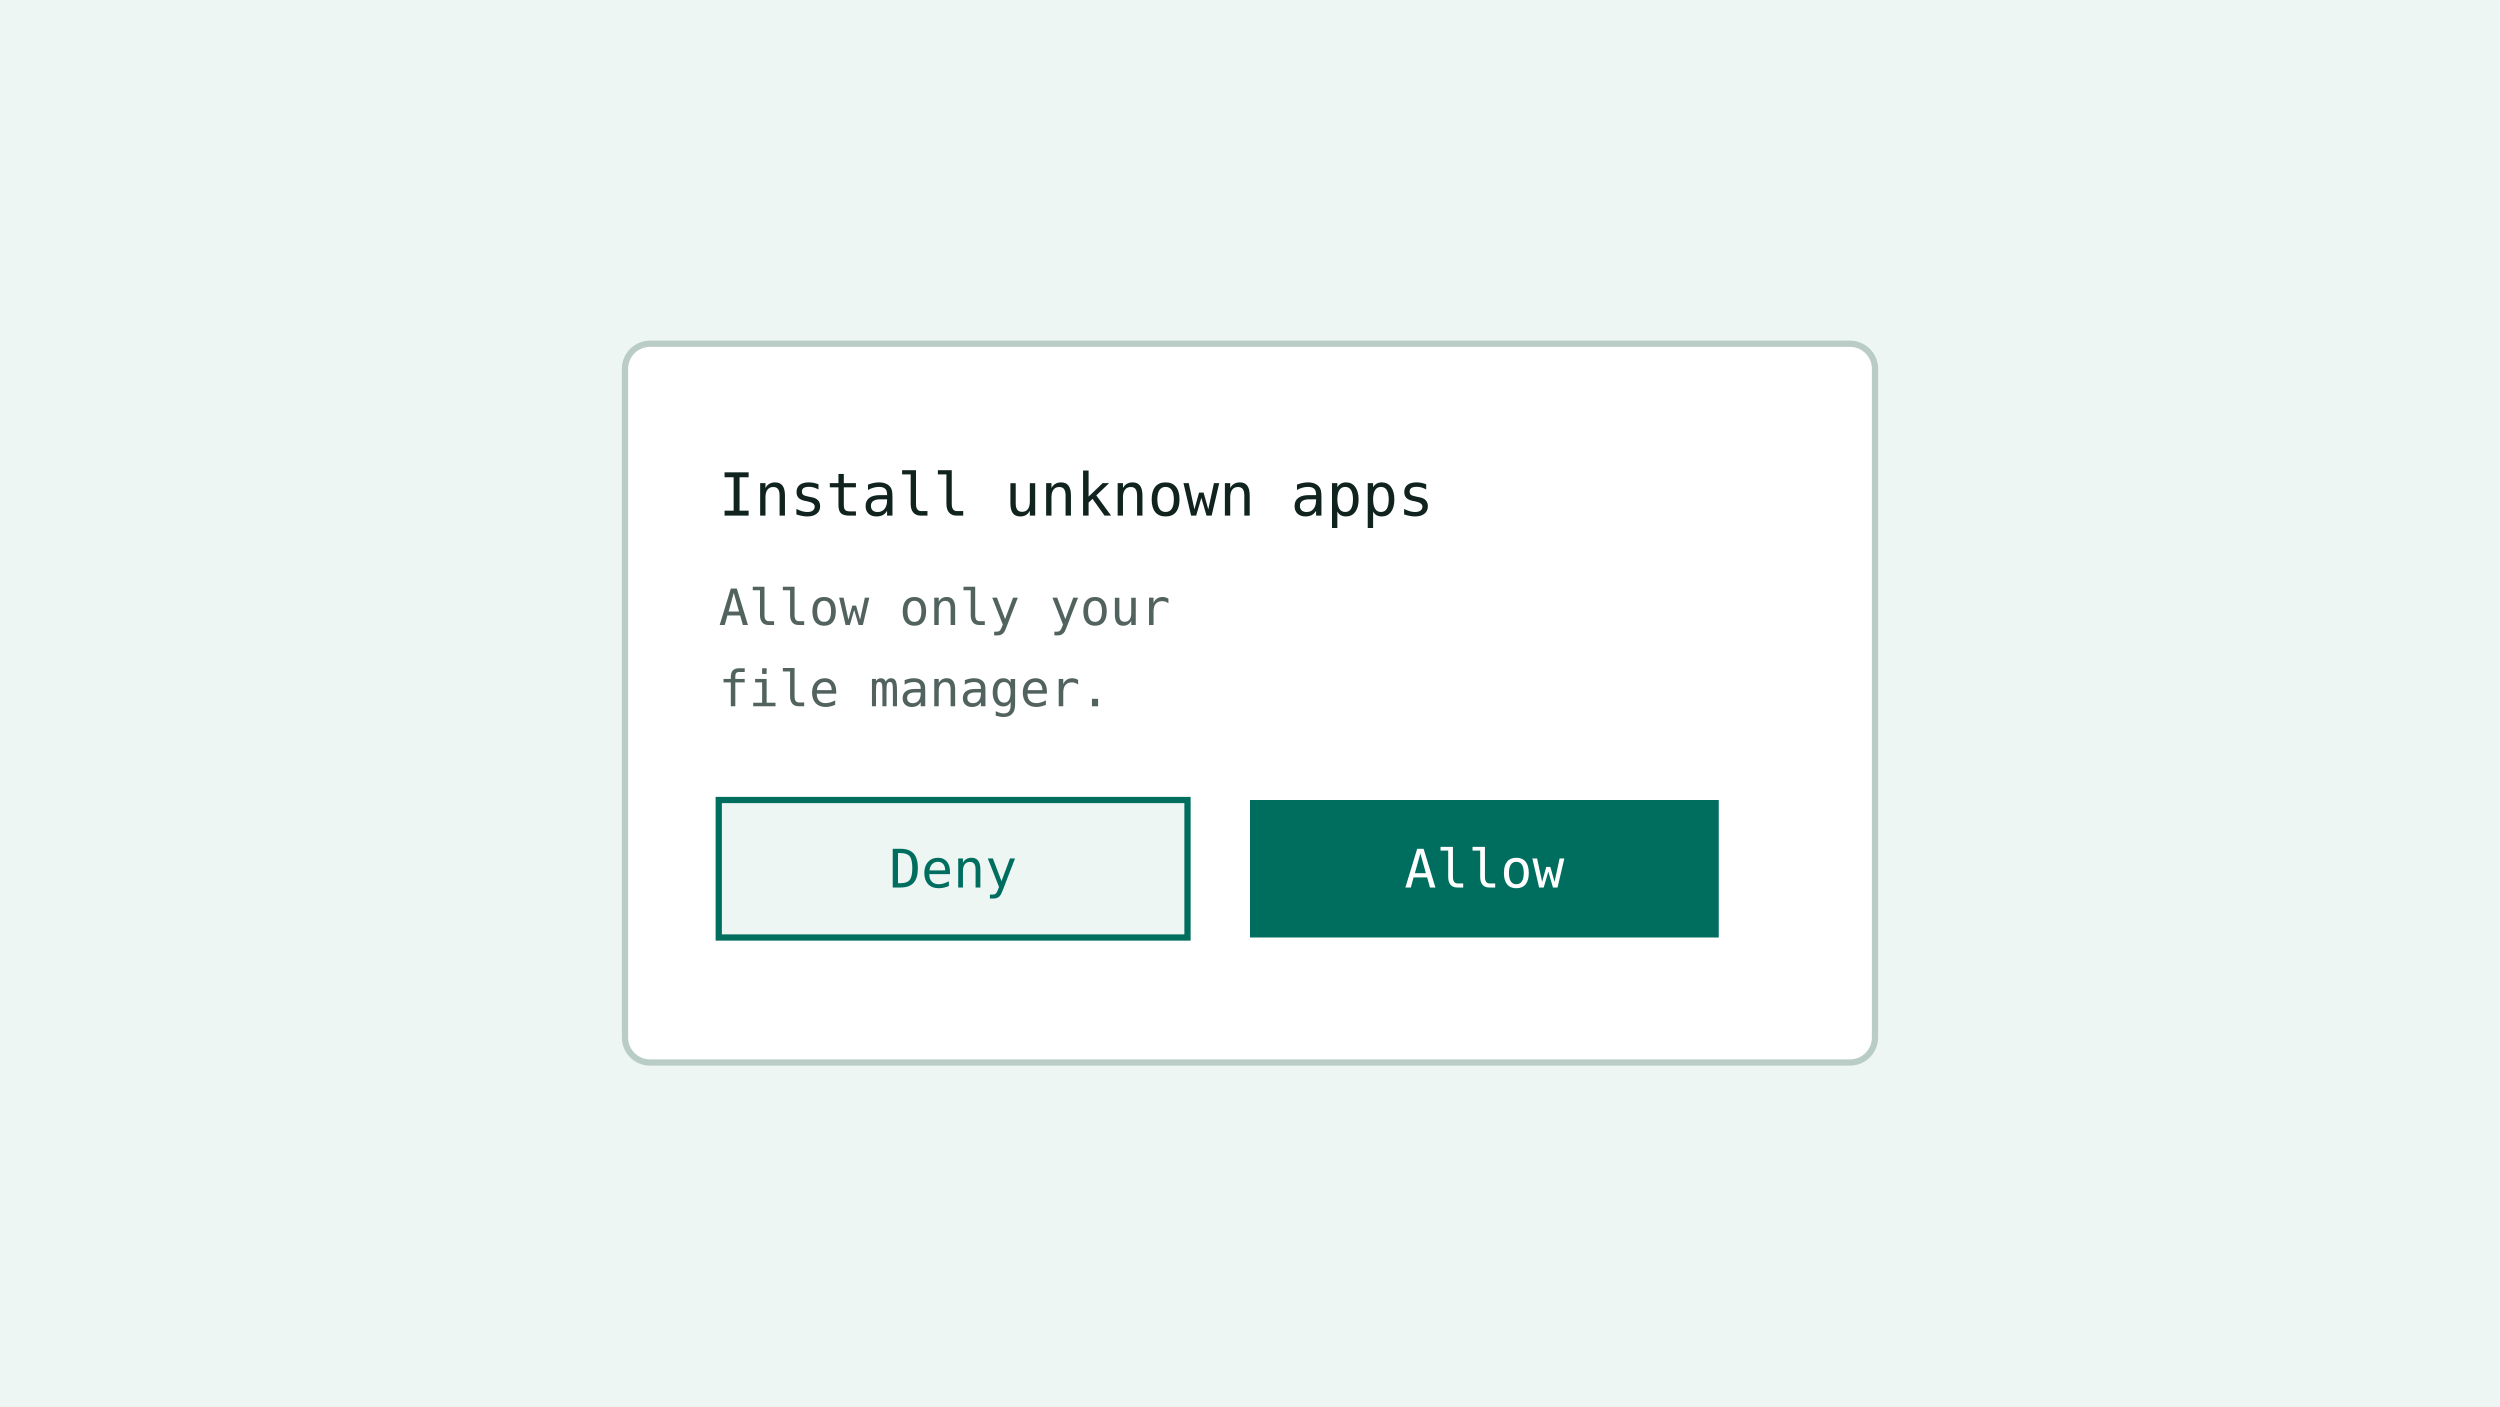
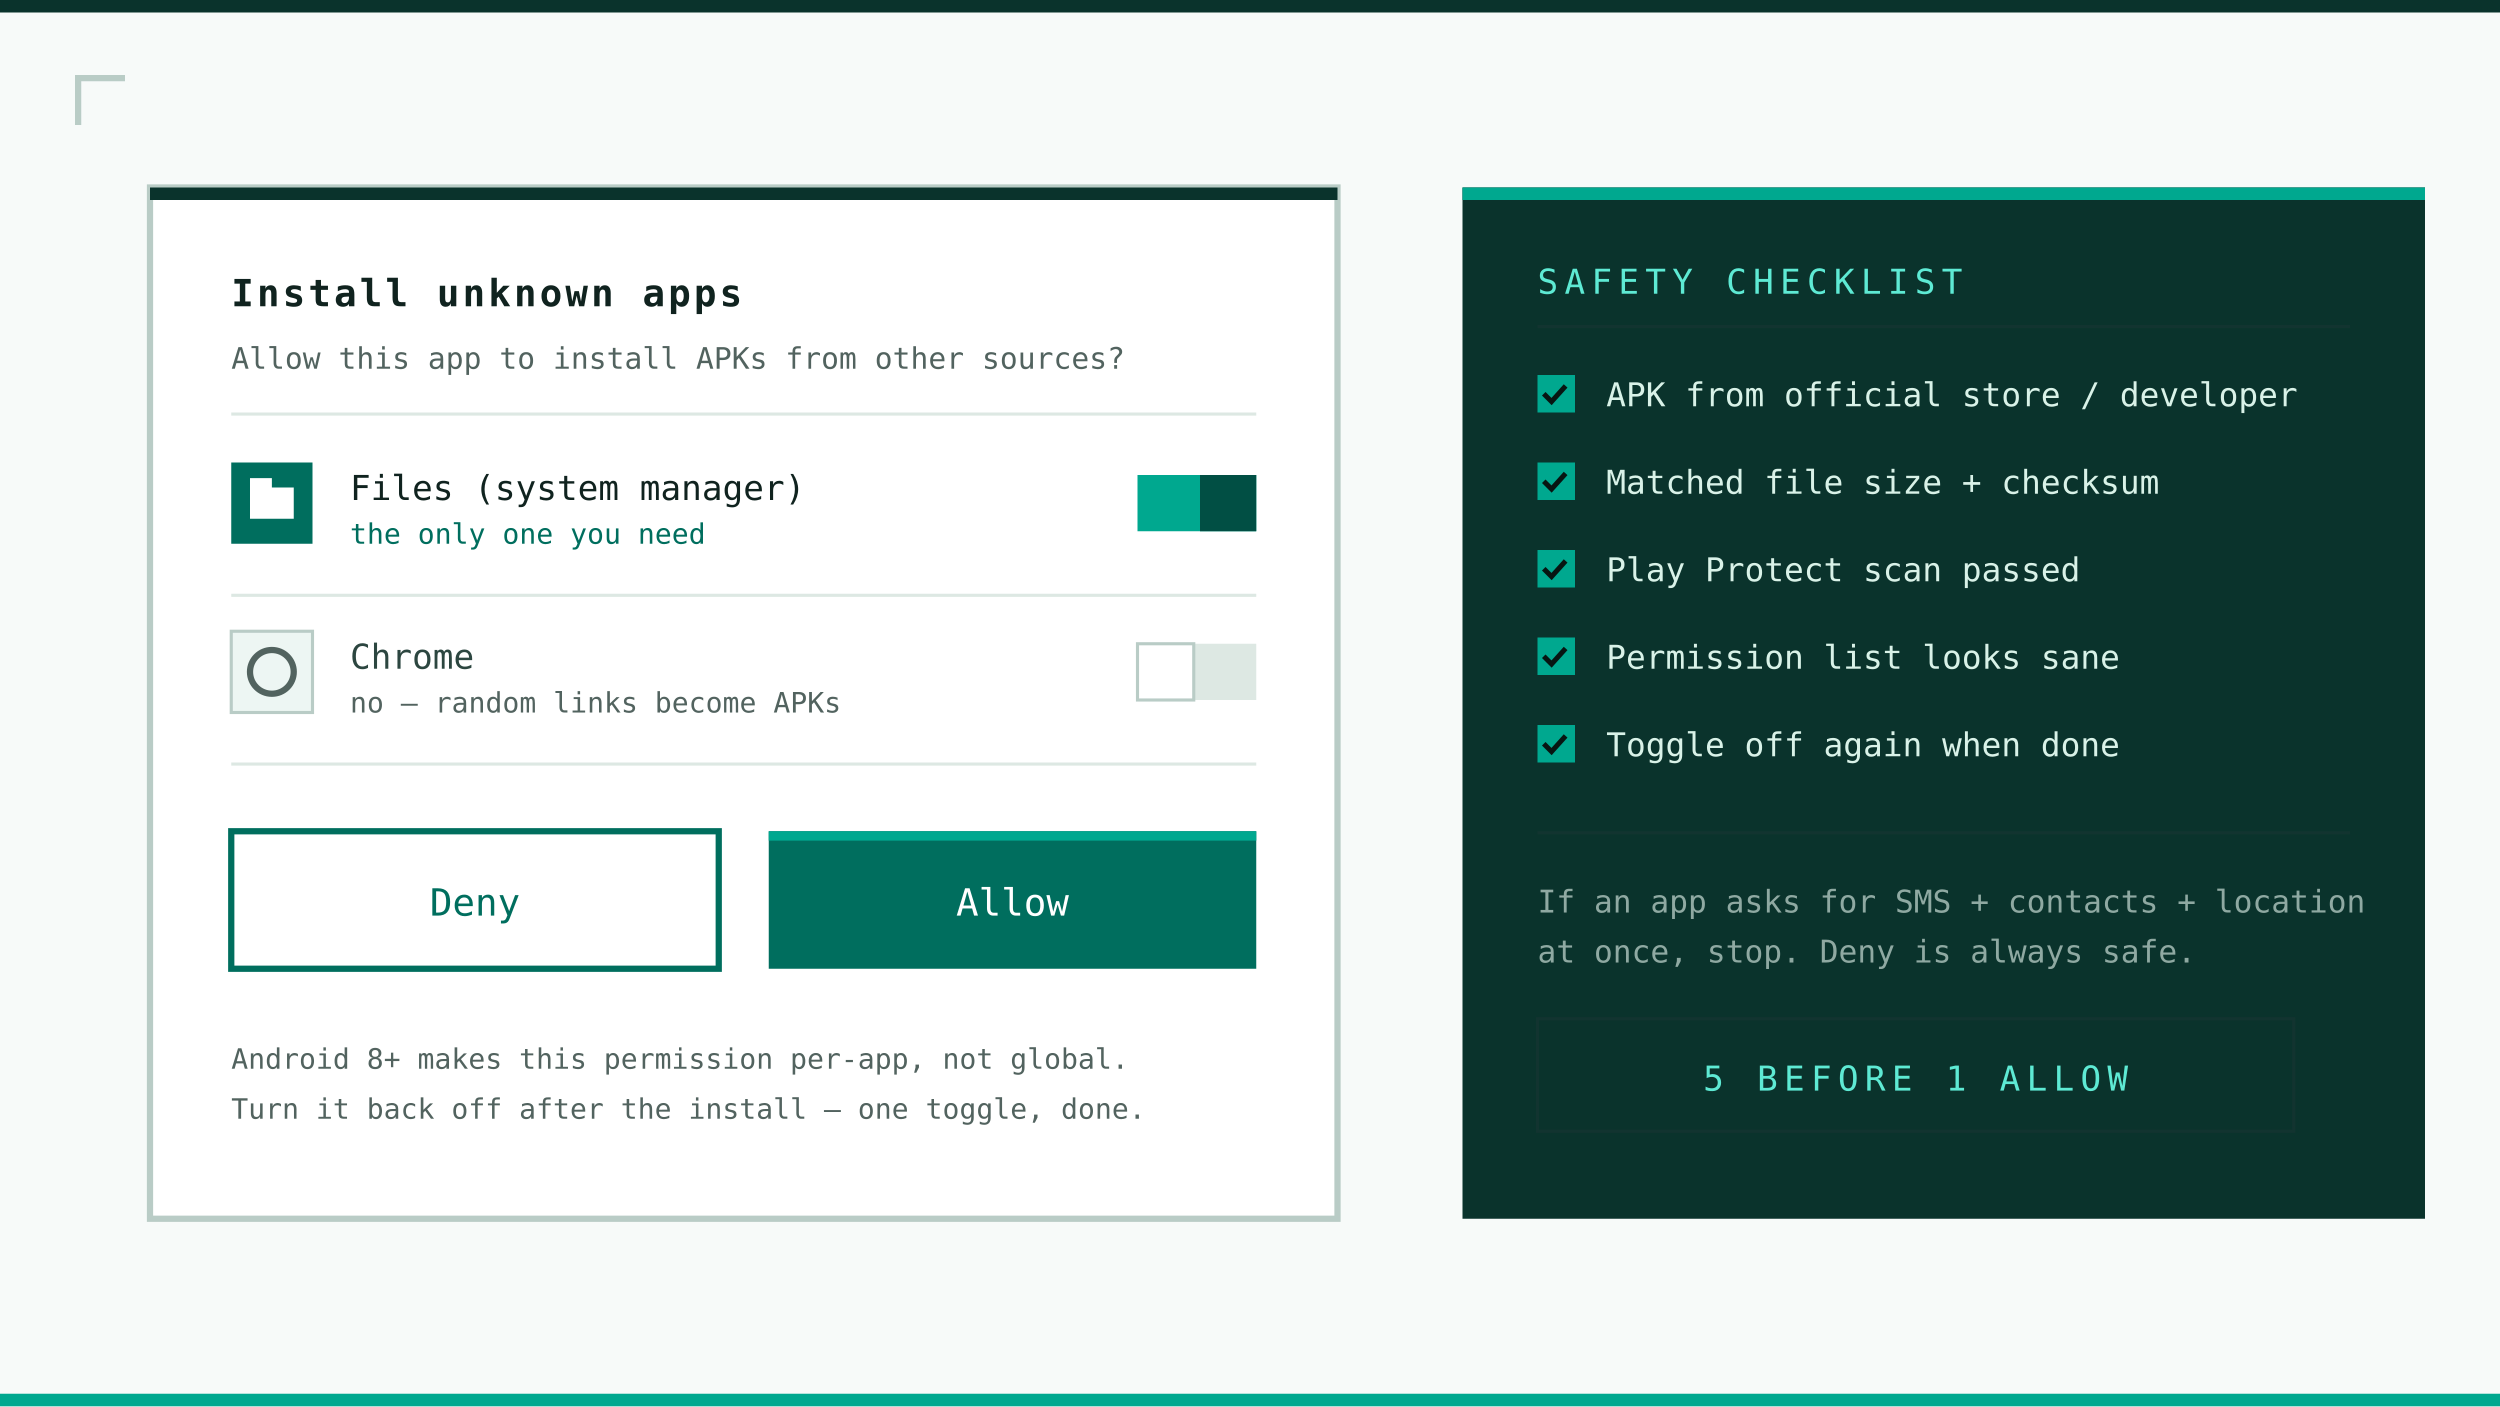
- <svg xmlns="http://www.w3.org/2000/svg" viewBox="0 0 800 450" role="img" aria-label="Unknown sources prompt placeholder">
-   <rect width="800" height="450" fill="#EDF6F3" />
-   <rect x="200" y="110" width="400" height="230" rx="8" fill="#FFFFFF" stroke="#B9CCC6" stroke-width="2" />
-   <g font-family="monospace" font-size="19" fill="#10231F">
-     <text x="230" y="165">Install unknown apps</text>
-   </g>
-   <g font-family="monospace" font-size="16" fill="#52635F">
-     <text x="230" y="200">Allow only your</text>
-     <text x="230" y="226">file manager.</text>
-   </g>
-   <rect x="230" y="256" width="150" height="44" fill="#EDF6F3" stroke="#006E5E" stroke-width="2" />
-   <rect x="400" y="256" width="150" height="44" fill="#006E5E" />
-   <g font-family="monospace" font-size="17" text-anchor="middle">
-     <text x="305" y="284" fill="#006E5E">Deny</text>
-     <text x="475" y="284" fill="#ffffff">Allow</text>
+ <svg xmlns="http://www.w3.org/2000/svg" viewBox="0 0 800 450" role="img" aria-label="Install unknown apps permission dialog with Allow and Deny buttons, the file-manager row toggled on and the browser row toggled off, beside a security checklist panel">
+   <defs>
+     <clipPath id="clip">
+       <rect width="800" height="450" />
+     </clipPath>
+   </defs>
+   <g clip-path="url(#clip)">
+     <rect width="800" height="450" fill="#F7FAF9" />
+     <rect width="800" height="4" fill="#0A332C" />
+     <rect x="0" y="446" width="800" height="4" fill="#00A88F" />
+     <rect x="24" y="24" width="16" height="2" fill="#B9CCC6" />
+     <rect x="24" y="24" width="2" height="16" fill="#B9CCC6" />
+     <rect x="48" y="60" width="380" height="330" fill="#FFFFFF" stroke="#B9CCC6" stroke-width="2" />
+     <rect x="48" y="60" width="380" height="4" fill="#0A332C" />
+     <text x="74" y="98" font-family="'IBM Plex Mono',monospace" font-size="12" letter-spacing="1" fill="#10231F" font-weight="600">Install unknown apps</text>
+     <text x="74" y="118" font-family="'IBM Plex Mono',monospace" font-size="9.5" fill="#52635F">Allow this app to install APKs from other sources?</text>
+     <rect x="74" y="132" width="328" height="1" fill="#DDE8E3" />
+     <rect x="74" y="148" width="26" height="26" fill="#006E5E" />
+     <rect x="80" y="156" width="14" height="10" fill="#FFFFFF" />
+     <rect x="80" y="153" width="7" height="4" fill="#FFFFFF" />
+     <text x="112" y="160" font-family="'IBM Plex Mono',monospace" font-size="11" fill="#10231F">Files (system manager)</text>
+     <text x="112" y="174" font-family="'IBM Plex Mono',monospace" font-size="9" fill="#006E5E">the only one you need</text>
+     <rect x="364" y="152" width="38" height="18" fill="#00A88F" />
+     <rect x="384" y="152" width="18" height="18" fill="#014F44" />
+     <rect x="74" y="190" width="328" height="1" fill="#DDE8E3" />
+     <rect x="74" y="202" width="26" height="26" fill="#EDF6F3" stroke="#B9CCC6" />
+     <circle cx="87" cy="215" r="7" fill="none" stroke="#52635F" stroke-width="2" />
+     <text x="112" y="214" font-family="'IBM Plex Mono',monospace" font-size="11" fill="#2C4640">Chrome</text>
+     <text x="112" y="228" font-family="'IBM Plex Mono',monospace" font-size="9" fill="#52635F">no — random links become APKs</text>
+     <rect x="364" y="206" width="38" height="18" fill="#DDE8E3" />
+     <rect x="364" y="206" width="18" height="18" fill="#FFFFFF" stroke="#B9CCC6" />
+     <rect x="74" y="244" width="328" height="1" fill="#DDE8E3" />
+     <rect x="74" y="266" width="156" height="44" fill="#FFFFFF" stroke="#006E5E" stroke-width="2" />
+     <text x="152" y="293" font-family="'IBM Plex Mono',monospace" font-size="12" fill="#006E5E" text-anchor="middle">Deny</text>
+     <rect x="246" y="266" width="156" height="44" fill="#006E5E" />
+     <rect x="246" y="266" width="156" height="3" fill="#00A88F" />
+     <text x="324" y="293" font-family="'IBM Plex Mono',monospace" font-size="12" fill="#FFFFFF" text-anchor="middle">Allow</text>
+     <text x="74" y="342" font-family="'IBM Plex Mono',monospace" font-size="9" fill="#52635F">Android 8+ makes this permission per-app, not global.</text>
+     <text x="74" y="358" font-family="'IBM Plex Mono',monospace" font-size="9" fill="#52635F">Turn it back off after the install — one toggle, done.</text>
+     <rect x="468" y="60" width="308" height="330" fill="#0A332C" />
+     <rect x="468" y="60" width="308" height="4" fill="#00A88F" />
+     <text x="492" y="94" font-family="'IBM Plex Mono',monospace" font-size="11" letter-spacing="2" fill="#5EEAD4">SAFETY CHECKLIST</text>
+     <rect x="492" y="104" width="260" height="1" fill="#123430" />
+     <rect x="492" y="120" width="12" height="12" fill="#00A88F" />
+     <path d="M494 126 l2.5 2.5 l4.5 -5" fill="none" stroke="#071512" stroke-width="1.6" />
+     <text x="514" y="130" font-family="'IBM Plex Mono',monospace" font-size="10.5" fill="#D9F2E8">APK from official store / developer</text>
+     <rect x="492" y="148" width="12" height="12" fill="#00A88F" />
+     <path d="M494 154 l2.5 2.5 l4.5 -5" fill="none" stroke="#071512" stroke-width="1.6" />
+     <text x="514" y="158" font-family="'IBM Plex Mono',monospace" font-size="10.5" fill="#D9F2E8">Matched file size + checksum</text>
+     <rect x="492" y="176" width="12" height="12" fill="#00A88F" />
+     <path d="M494 182 l2.5 2.5 l4.5 -5" fill="none" stroke="#071512" stroke-width="1.6" />
+     <text x="514" y="186" font-family="'IBM Plex Mono',monospace" font-size="10.5" fill="#D9F2E8">Play Protect scan passed</text>
+     <rect x="492" y="204" width="12" height="12" fill="#00A88F" />
+     <path d="M494 210 l2.5 2.5 l4.5 -5" fill="none" stroke="#071512" stroke-width="1.6" />
+     <text x="514" y="214" font-family="'IBM Plex Mono',monospace" font-size="10.5" fill="#D9F2E8">Permission list looks sane</text>
+     <rect x="492" y="232" width="12" height="12" fill="#00A88F" />
+     <path d="M494 238 l2.5 2.5 l4.5 -5" fill="none" stroke="#071512" stroke-width="1.6" />
+     <text x="514" y="242" font-family="'IBM Plex Mono',monospace" font-size="10.5" fill="#D9F2E8">Toggle off again when done</text>
+     <rect x="492" y="266" width="260" height="1" fill="#123430" />
+     <text x="492" y="292" font-family="'IBM Plex Mono',monospace" font-size="10" fill="#8FA9A2">If an app asks for SMS + contacts + location</text>
+     <text x="492" y="308" font-family="'IBM Plex Mono',monospace" font-size="10" fill="#8FA9A2">at once, stop. Deny is always safe.</text>
+     <rect x="492" y="326" width="242" height="36" fill="none" stroke="#123430" />
+     <text x="613" y="349" font-family="'IBM Plex Mono',monospace" font-size="11" letter-spacing="2" fill="#5EEAD4" text-anchor="middle">5 BEFORE 1 ALLOW</text>
  </g>
</svg>
